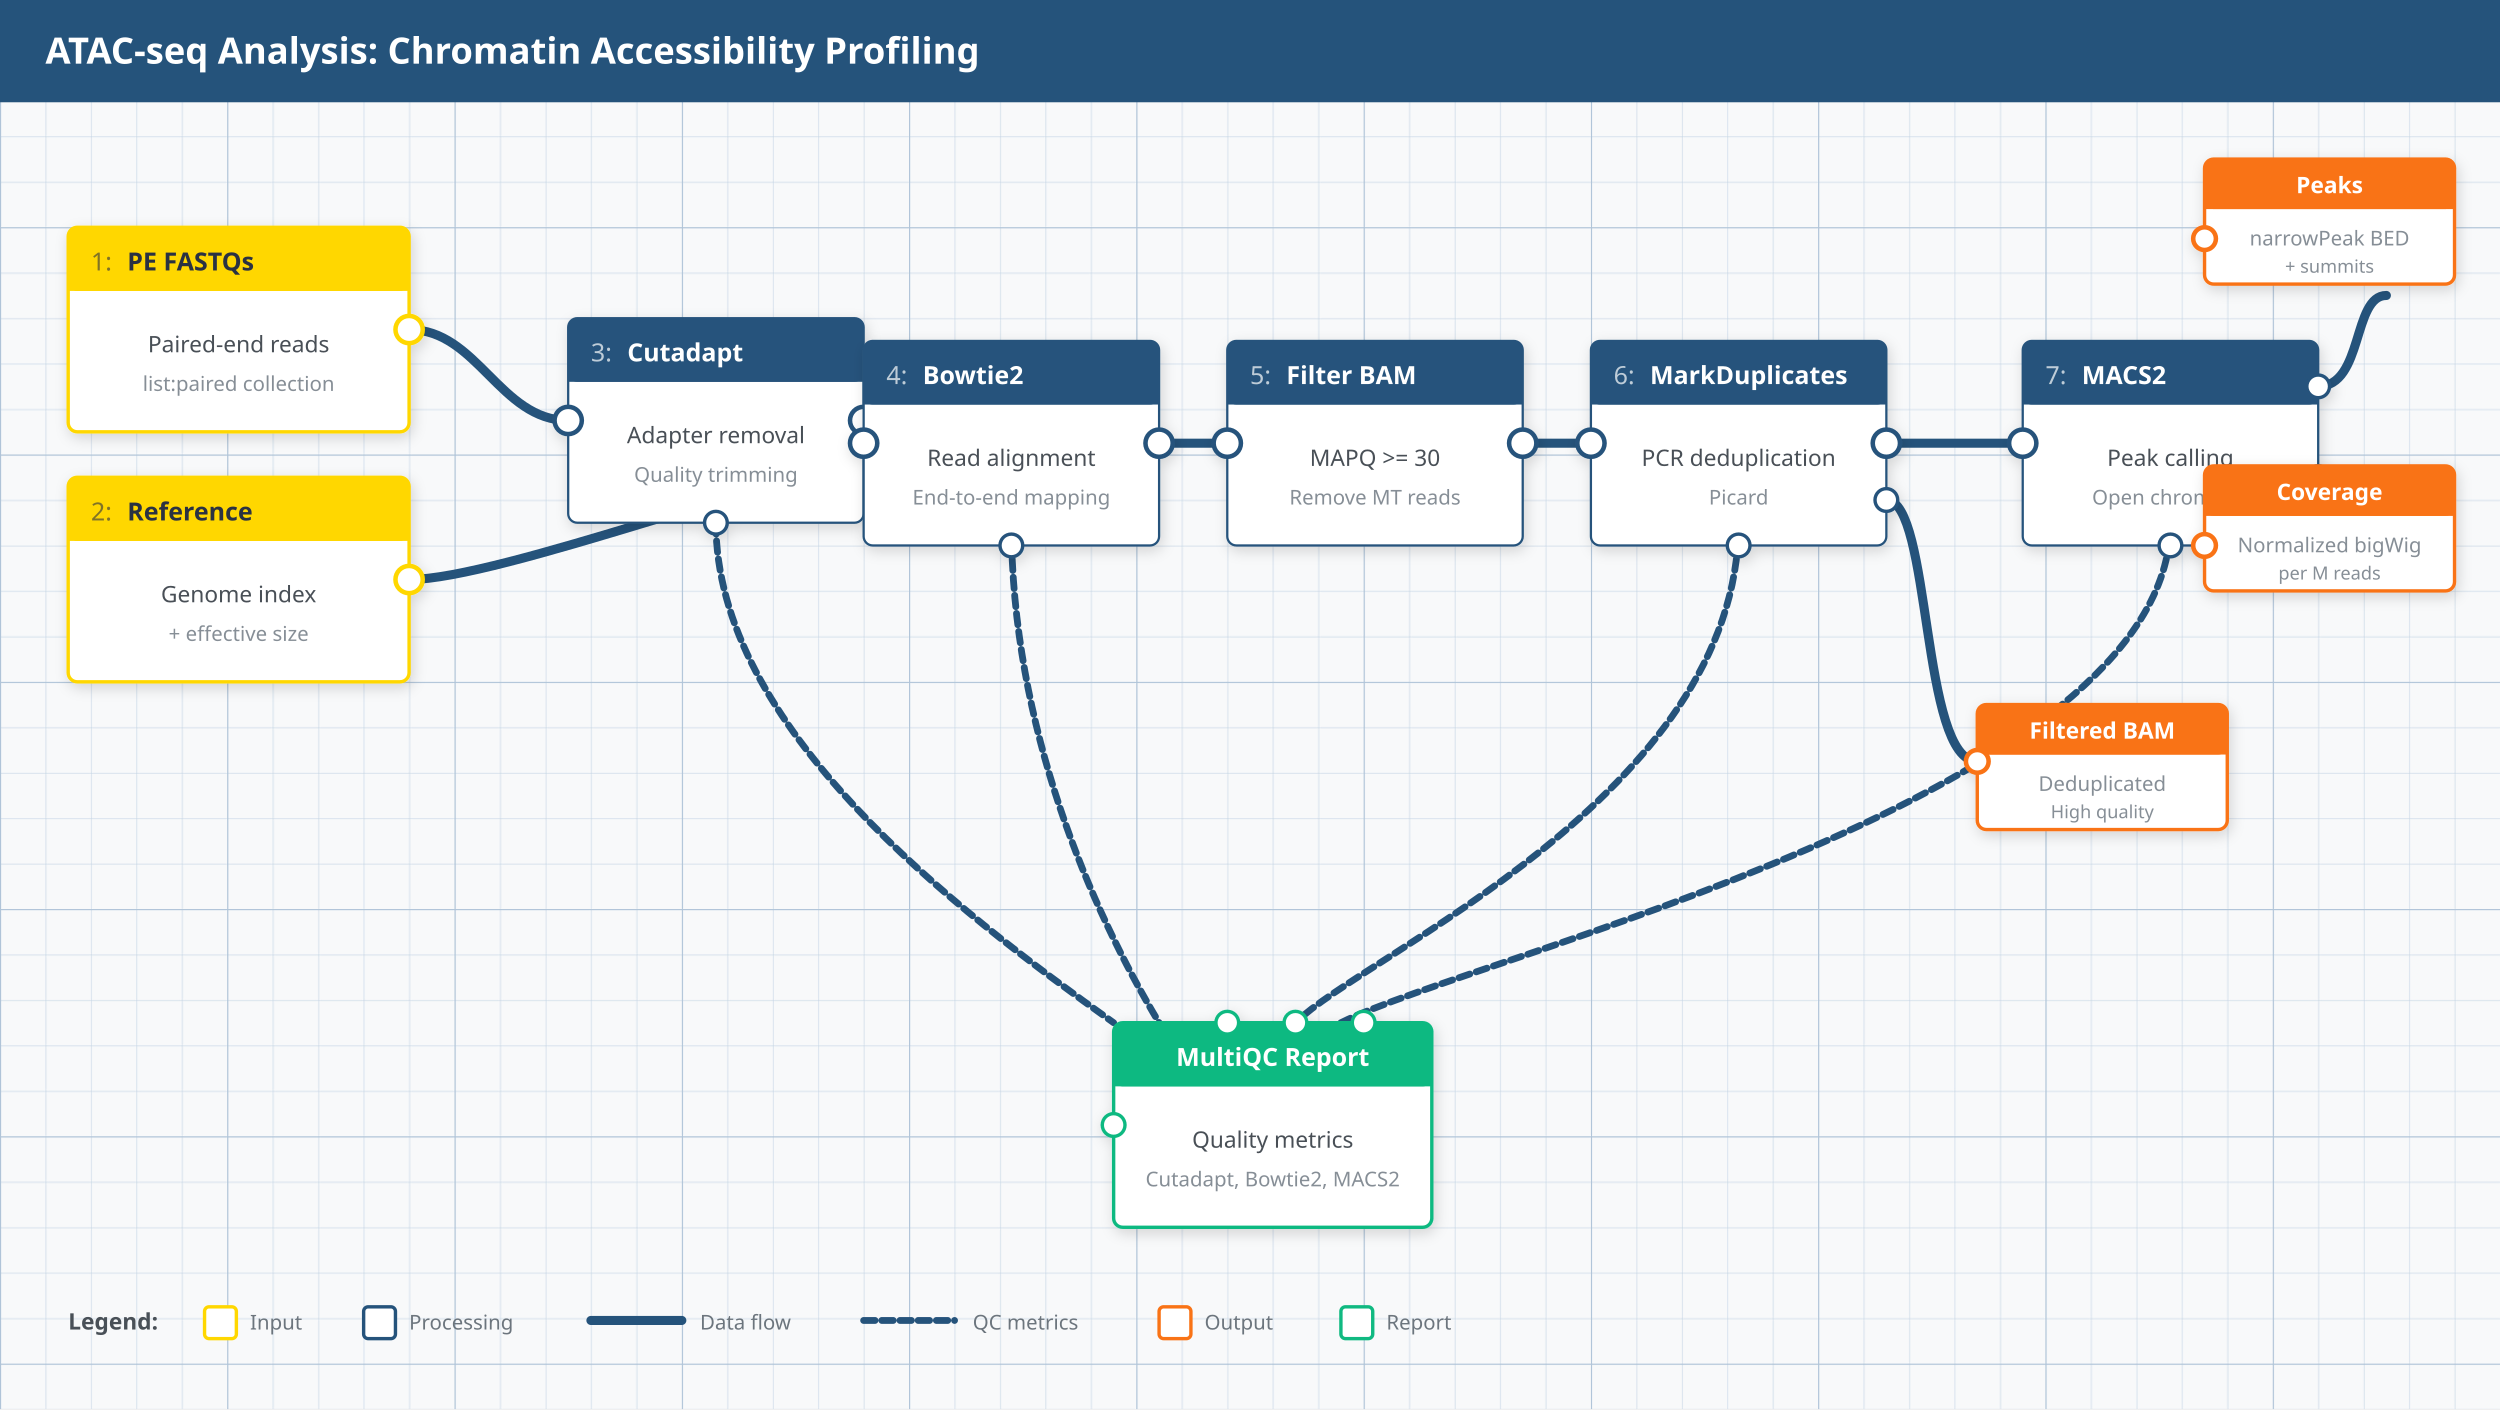
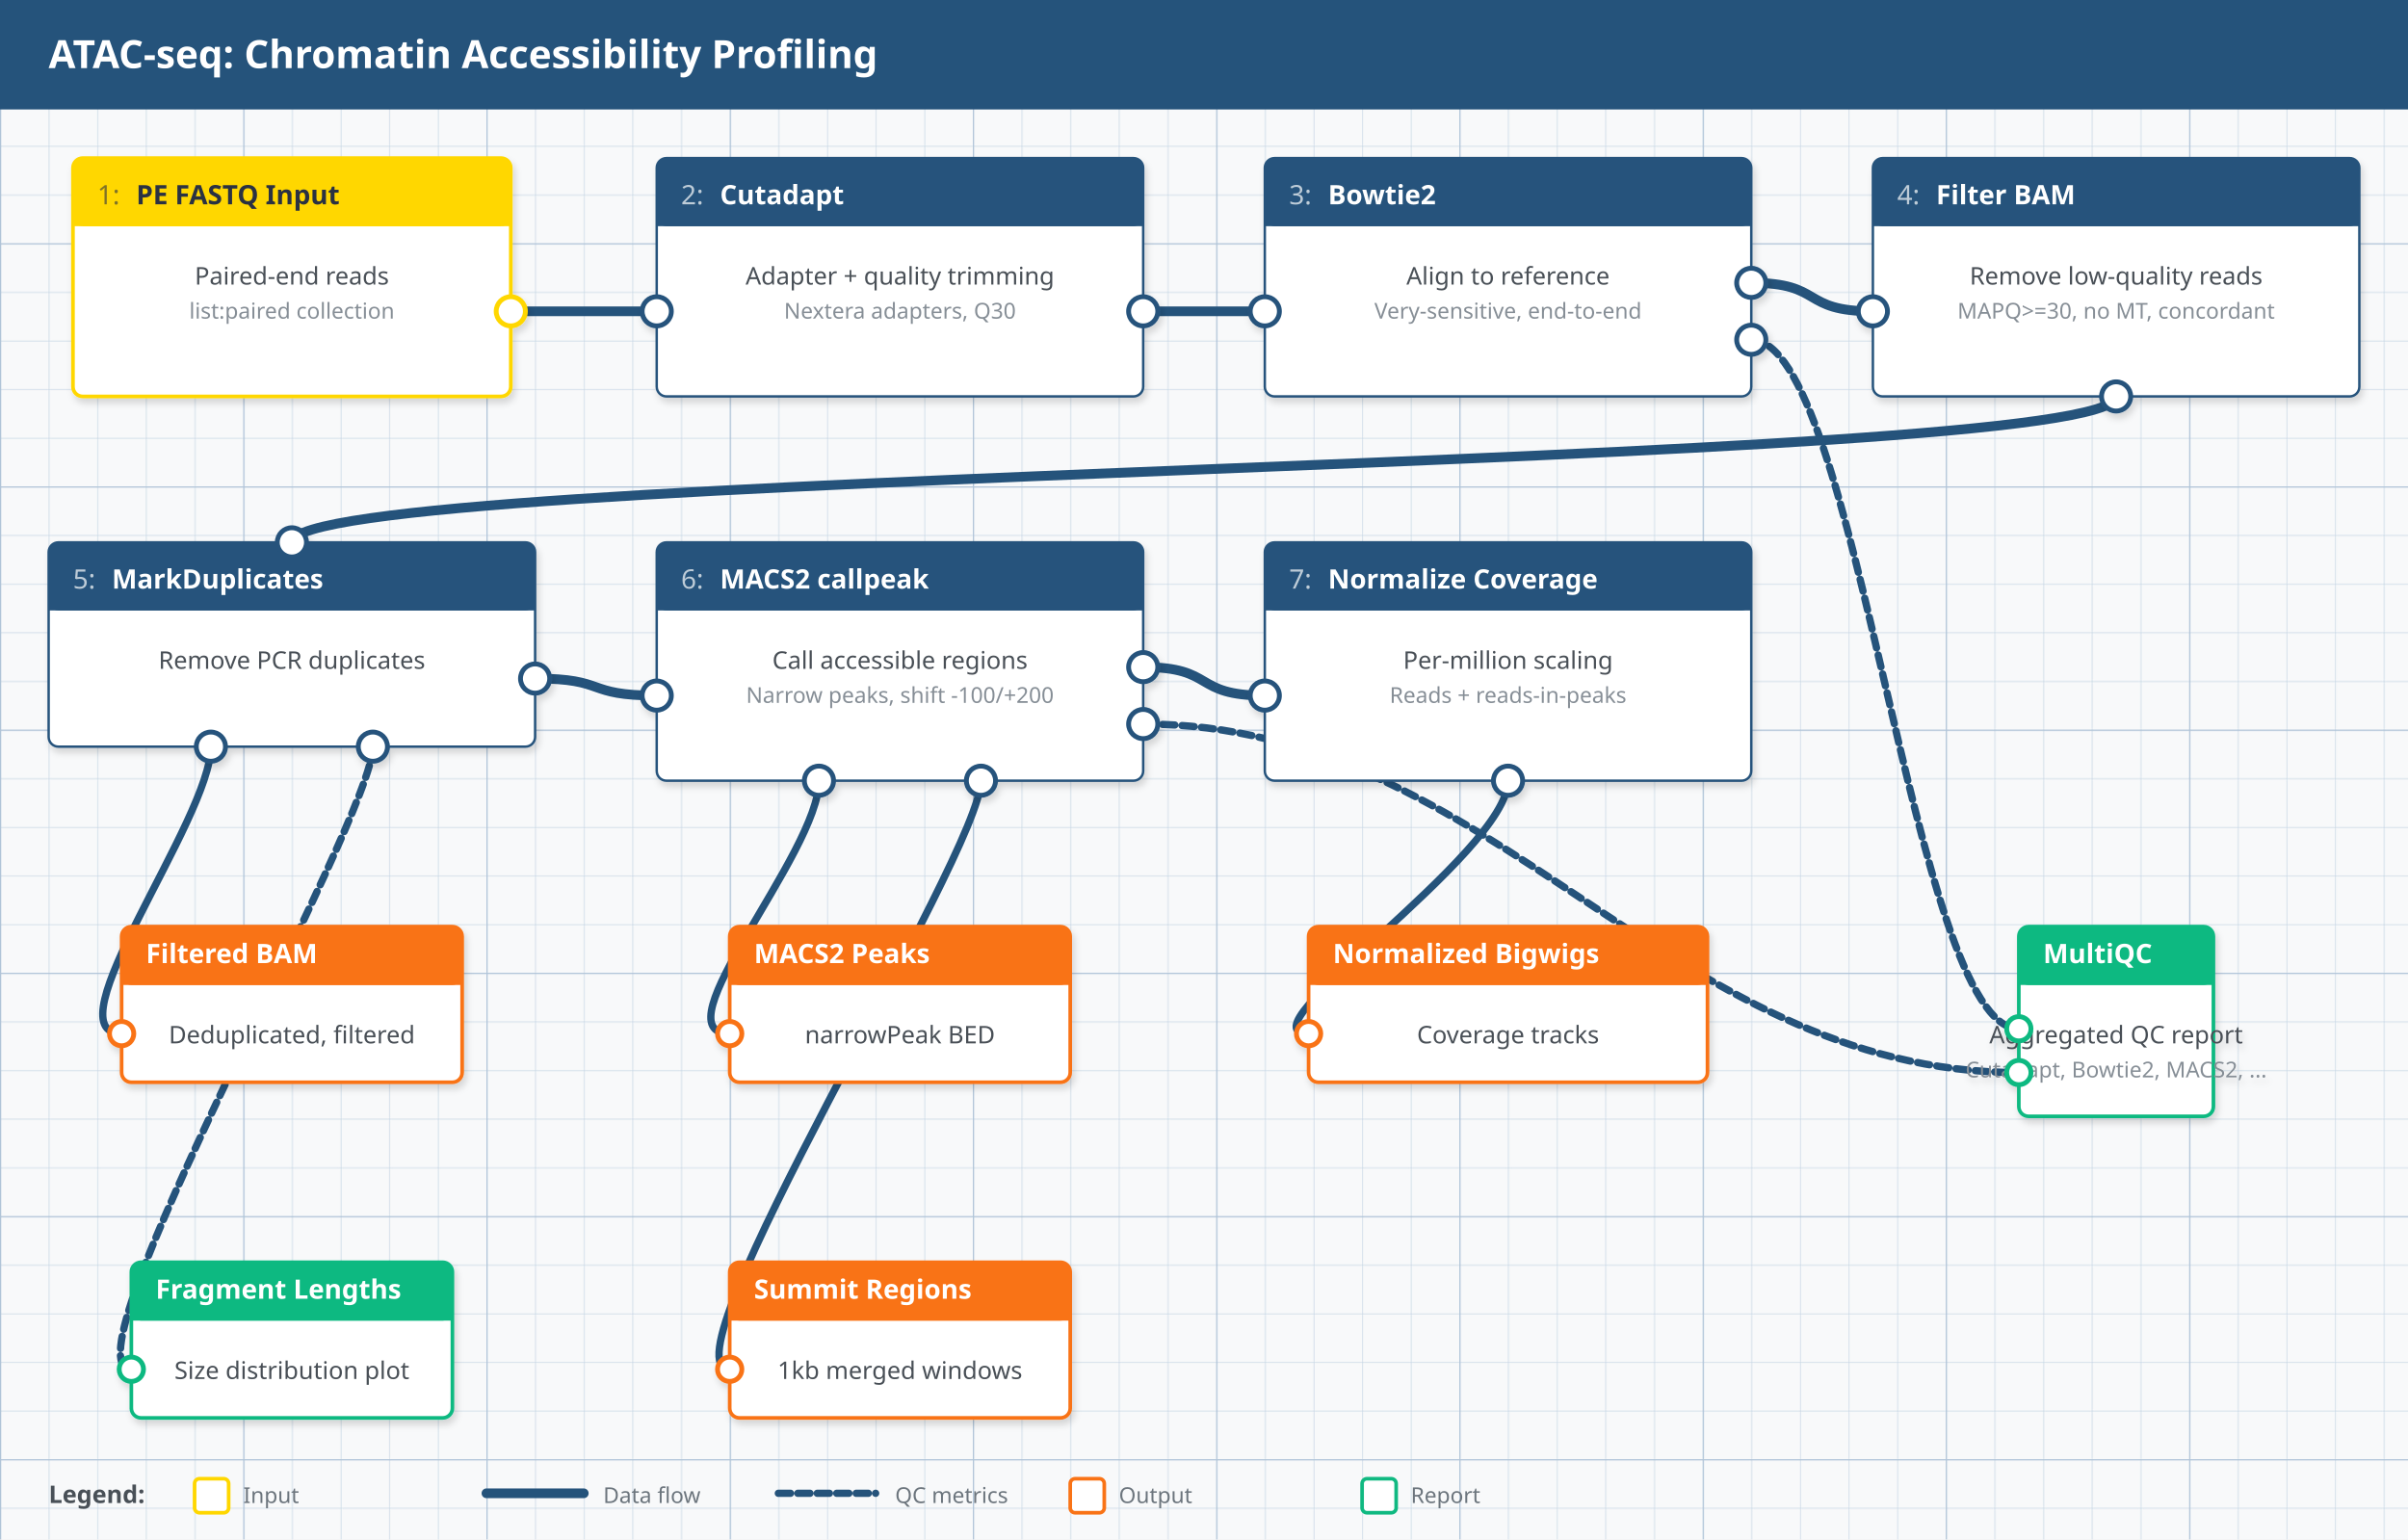
- <svg xmlns="http://www.w3.org/2000/svg" viewBox="0 0 1100 620" role="img" aria-label="ATAC-seq Chromatin Accessibility workflow diagram">
+ <svg xmlns="http://www.w3.org/2000/svg" viewBox="0 0 990 633" aria-label="ATAC-seq: Chromatin Accessibility Profiling" role="img">
  <defs>
-     <pattern id="grid" width="20" height="20" patternUnits="userSpaceOnUse">
+     <pattern id="wd-grid" width="20" height="20" patternUnits="userSpaceOnUse">
      <path d="M 20 0 L 0 0 0 20" fill="none" stroke="#c5d5e4" stroke-width="0.5" />
    </pattern>
-     <pattern id="grid-major" width="100" height="100" patternUnits="userSpaceOnUse">
-       <rect width="100" height="100" fill="url(#grid)" />
+     <pattern id="wd-grid-major" width="100" height="100" patternUnits="userSpaceOnUse">
+       <rect width="100" height="100" fill="url(#wd-grid)" />
      <path d="M 100 0 L 0 0 0 100" fill="none" stroke="#b0c4d8" stroke-width="1" />
    </pattern>
-     <style>
-       .connection {
-         stroke: #25537b;
-         stroke-width: 4;
-         fill: none;
-         stroke-linecap: round;
-       }
-       .connection-qc {
-         stroke: #25537b;
-         stroke-width: 3;
-         fill: none;
-         stroke-linecap: round;
-         stroke-dasharray: 5 3;
-       }
-       .node-card {
-         filter: drop-shadow(1px 2px 3px rgba(0,0,0,0.15));
-       }
-     </style>
+     <filter id="wd-shadow" x="-5%" y="-5%" width="115%" height="115%">
+       <feDropShadow dx="1" dy="2" stdDeviation="1.5" flood-opacity="0.15" />
+     </filter>
  </defs>
-   <rect width="1100" height="620" fill="#f8f9fa" />
-   <rect width="1100" height="620" fill="url(#grid-major)" />
-   <rect x="0" y="0" width="1100" height="45" fill="#25537b" />
-   <text x="20" y="28" font-family="system-ui, sans-serif" font-size="16" font-weight="600" fill="white">ATAC-seq Analysis: Chromatin Accessibility Profiling</text>
-   <path class="connection" d="M 180 145 C 210 145, 220 185, 250 185" />
-   <path class="connection" d="M 180 255 C 220 255, 350 205, 380 205" />
-   <path class="connection" d="M 380 185 C 395 185, 360 195, 380 195" />
-   <path class="connection" d="M 510 195 C 545 195, 505 195, 540 195" />
-   <path class="connection" d="M 670 195 C 705 195, 665 195, 700 195" />
-   <path class="connection" d="M 830 195 C 880 195, 840 195, 890 195" />
-   <path class="connection" d="M 1020 170 C 1040 170, 1035 130, 1050 130" />
-   <path class="connection" d="M 1020 210 C 1040 210, 1035 250, 1050 250" />
-   <path class="connection" d="M 830 220 C 850 220, 845 335, 870 335" />
-   <path class="connection-qc" d="M 315 230 C 315 320, 420 400, 490 450" />
-   <path class="connection-qc" d="M 445 230 C 445 320, 480 400, 510 450" />
-   <path class="connection-qc" d="M 765 230 C 765 350, 600 420, 570 450" />
-   <path class="connection-qc" d="M 955 230 C 955 350, 650 420, 590 450" />
-   <g class="node-card" transform="translate(30, 100)">
-     <rect width="150" height="90" rx="4" fill="white" stroke="#ffd700" stroke-width="1.5" />
-     <rect width="150" height="28" rx="4" fill="#ffd700" />
-     <rect x="0" y="24" width="150" height="4" fill="#ffd700" />
+   <rect width="990" height="633" fill="#f8f9fa" />
+   <rect width="990" height="633" fill="url(#wd-grid-major)" />
+   <rect x="0" y="0" width="990" height="45" fill="#25537b" />
+   <text x="20" y="28" font-family="system-ui, sans-serif" font-size="16" font-weight="600" fill="white">ATAC-seq: Chromatin Accessibility Profiling</text>
+   <path d="M 210.0 128.0 C 240.0 128.0, 240.0 128.0, 270.0 128.0" stroke="#25537b" fill="none" stroke-linecap="round" stroke-width="4" />
+   <path d="M 470.0 128.0 C 500.0 128.0, 490.0 128.0, 520.0 128.0" stroke="#25537b" fill="none" stroke-linecap="round" stroke-width="4" />
+   <path d="M 720.0 116.3 C 750.0 116.3, 740.0 128.0, 770.0 128.0" stroke="#25537b" fill="none" stroke-linecap="round" stroke-width="4" />
+   <path d="M 870.0 163.0 C 870.0 193.0, 120.0 193.0, 120.0 223.0" stroke="#25537b" fill="none" stroke-linecap="round" stroke-width="4" />
+   <path d="M 220.0 279.0 C 250.0 279.0, 240.0 286.0, 270.0 286.0" stroke="#25537b" fill="none" stroke-linecap="round" stroke-width="4" />
+   <path d="M 470.0 274.3 C 500.0 274.3, 490.0 286.0, 520.0 286.0" stroke="#25537b" fill="none" stroke-linecap="round" stroke-width="4" />
+   <path d="M 86.7 307.0 C 86.7 337.0, 20.0 425.0, 50.0 425.0" stroke="#25537b" fill="none" stroke-linecap="round" stroke-width="3" />
+   <path d="M 336.7 321.0 C 336.7 351.0, 270.0 425.0, 300.0 425.0" stroke="#25537b" fill="none" stroke-linecap="round" stroke-width="3" />
+   <path d="M 620.0 321.0 C 620.0 351.0, 508.0 425.0, 538.0 425.0" stroke="#25537b" fill="none" stroke-linecap="round" stroke-width="3" />
+   <path d="M 153.3 307.0 C 153.3 337.0, 24.0 563.0, 54.0 563.0" stroke="#25537b" fill="none" stroke-linecap="round" stroke-width="3" stroke-dasharray="5 3" />
+   <path d="M 403.3 321.0 C 403.3 351.0, 270.0 563.0, 300.0 563.0" stroke="#25537b" fill="none" stroke-linecap="round" stroke-width="3" />
+   <path d="M 720.0 139.7 C 764.0 139.7, 786.0 423.0, 830.0 423.0" stroke="#25537b" fill="none" stroke-linecap="round" stroke-width="3" stroke-dasharray="5 3" />
+   <path d="M 470.0 297.7 C 614.0 297.7, 686.0 441.0, 830.0 441.0" stroke="#25537b" fill="none" stroke-linecap="round" stroke-width="3" stroke-dasharray="5 3" />
+   <g filter="url(#wd-shadow)" transform="translate(30.0, 65.0)">
+     <rect width="180.0" height="98.0" rx="4" fill="white" stroke="#ffd700" stroke-width="1.5" />
+     <rect width="180.0" height="28" rx="4" fill="#ffd700" />
+     <rect x="0" y="24" width="180.0" height="4" fill="#ffd700" />
    <text x="10" y="19" font-family="system-ui, sans-serif" font-size="11" fill="rgba(44,49,67,0.6)">1:</text>
-     <text x="26" y="19" font-family="system-ui, sans-serif" font-size="11" font-weight="600" fill="#2C3143">PE FASTQs</text>
-     <text x="75" y="55" text-anchor="middle" font-family="system-ui, sans-serif" font-size="10" fill="#495057">Paired-end reads</text>
-     <text x="75" y="72" text-anchor="middle" font-family="system-ui, sans-serif" font-size="9" fill="#868e96">list:paired collection</text>
-     <circle cx="150" cy="45" r="6" fill="white" stroke="#ffd700" stroke-width="2" />
+     <text x="26" y="19" font-family="system-ui, sans-serif" font-size="11" font-weight="600" fill="#2C3143">PE FASTQ Input</text>
+     <text x="90.0" y="52" text-anchor="middle" font-family="system-ui, sans-serif" font-size="10" fill="#495057">Paired-end reads</text>
+     <text x="90.0" y="66" text-anchor="middle" font-family="system-ui, sans-serif" font-size="9" fill="#868e96">list:paired collection</text>
+     <circle cx="180.0" cy="63.0" r="6" fill="white" stroke="#ffd700" stroke-width="2" />
  </g>
-   <g class="node-card" transform="translate(30, 210)">
-     <rect width="150" height="90" rx="4" fill="white" stroke="#ffd700" stroke-width="1.5" />
-     <rect width="150" height="28" rx="4" fill="#ffd700" />
-     <rect x="0" y="24" width="150" height="4" fill="#ffd700" />
-     <text x="10" y="19" font-family="system-ui, sans-serif" font-size="11" fill="rgba(44,49,67,0.6)">2:</text>
-     <text x="26" y="19" font-family="system-ui, sans-serif" font-size="11" font-weight="600" fill="#2C3143">Reference</text>
-     <text x="75" y="55" text-anchor="middle" font-family="system-ui, sans-serif" font-size="10" fill="#495057">Genome index</text>
-     <text x="75" y="72" text-anchor="middle" font-family="system-ui, sans-serif" font-size="9" fill="#868e96">+ effective size</text>
-     <circle cx="150" cy="45" r="6" fill="white" stroke="#ffd700" stroke-width="2" />
+   <g filter="url(#wd-shadow)" transform="translate(270.0, 65.0)">
+     <rect width="200.0" height="98.0" rx="4" fill="white" stroke="#25537b" stroke-width="1" />
+     <rect width="200.0" height="28" rx="4" fill="#25537b" />
+     <rect x="0" y="24" width="200.0" height="4" fill="#25537b" />
+     <text x="10" y="19" font-family="system-ui, sans-serif" font-size="11" fill="rgba(255,255,255,0.7)">2:</text>
+     <text x="26" y="19" font-family="system-ui, sans-serif" font-size="11" font-weight="600" fill="white">Cutadapt</text>
+     <text x="100.0" y="52" text-anchor="middle" font-family="system-ui, sans-serif" font-size="10" fill="#495057">Adapter + quality trimming</text>
+     <text x="100.0" y="66" text-anchor="middle" font-family="system-ui, sans-serif" font-size="9" fill="#868e96">Nextera adapters, Q30</text>
+     <circle cx="0.0" cy="63.0" r="6" fill="white" stroke="#25537b" stroke-width="2" />
+     <circle cx="200.0" cy="63.0" r="6" fill="white" stroke="#25537b" stroke-width="2" />
  </g>
-   <g class="node-card" transform="translate(250, 140)">
-     <rect width="130" height="90" rx="4" fill="white" stroke="#25537b" stroke-width="1" />
-     <rect width="130" height="28" rx="4" fill="#25537b" />
-     <rect x="0" y="24" width="130" height="4" fill="#25537b" />
+   <g filter="url(#wd-shadow)" transform="translate(520.0, 65.0)">
+     <rect width="200.0" height="98.0" rx="4" fill="white" stroke="#25537b" stroke-width="1" />
+     <rect width="200.0" height="28" rx="4" fill="#25537b" />
+     <rect x="0" y="24" width="200.0" height="4" fill="#25537b" />
    <text x="10" y="19" font-family="system-ui, sans-serif" font-size="11" fill="rgba(255,255,255,0.7)">3:</text>
-     <text x="26" y="19" font-family="system-ui, sans-serif" font-size="11" font-weight="600" fill="white">Cutadapt</text>
-     <text x="65" y="55" text-anchor="middle" font-family="system-ui, sans-serif" font-size="10" fill="#495057">Adapter removal</text>
-     <text x="65" y="72" text-anchor="middle" font-family="system-ui, sans-serif" font-size="9" fill="#868e96">Quality trimming</text>
-     <circle cx="0" cy="45" r="6" fill="white" stroke="#25537b" stroke-width="2" />
-     <circle cx="130" cy="45" r="6" fill="white" stroke="#25537b" stroke-width="2" />
-     <circle cx="65" cy="90" r="5" fill="white" stroke="#25537b" stroke-width="1.5" />
+     <text x="26" y="19" font-family="system-ui, sans-serif" font-size="11" font-weight="600" fill="white">Bowtie2</text>
+     <text x="100.0" y="52" text-anchor="middle" font-family="system-ui, sans-serif" font-size="10" fill="#495057">Align to reference</text>
+     <text x="100.0" y="66" text-anchor="middle" font-family="system-ui, sans-serif" font-size="9" fill="#868e96">Very-sensitive, end-to-end</text>
+     <circle cx="0.0" cy="63.0" r="6" fill="white" stroke="#25537b" stroke-width="2" />
+     <circle cx="200.0" cy="51.3" r="6" fill="white" stroke="#25537b" stroke-width="2" />
+     <circle cx="200.0" cy="74.7" r="6" fill="white" stroke="#25537b" stroke-width="2" />
  </g>
-   <g class="node-card" transform="translate(380, 150)">
-     <rect width="130" height="90" rx="4" fill="white" stroke="#25537b" stroke-width="1" />
-     <rect width="130" height="28" rx="4" fill="#25537b" />
-     <rect x="0" y="24" width="130" height="4" fill="#25537b" />
+   <g filter="url(#wd-shadow)" transform="translate(770.0, 65.0)">
+     <rect width="200.0" height="98.0" rx="4" fill="white" stroke="#25537b" stroke-width="1" />
+     <rect width="200.0" height="28" rx="4" fill="#25537b" />
+     <rect x="0" y="24" width="200.0" height="4" fill="#25537b" />
    <text x="10" y="19" font-family="system-ui, sans-serif" font-size="11" fill="rgba(255,255,255,0.7)">4:</text>
-     <text x="26" y="19" font-family="system-ui, sans-serif" font-size="11" font-weight="600" fill="white">Bowtie2</text>
-     <text x="65" y="55" text-anchor="middle" font-family="system-ui, sans-serif" font-size="10" fill="#495057">Read alignment</text>
-     <text x="65" y="72" text-anchor="middle" font-family="system-ui, sans-serif" font-size="9" fill="#868e96">End-to-end mapping</text>
-     <circle cx="0" cy="45" r="6" fill="white" stroke="#25537b" stroke-width="2" />
-     <circle cx="130" cy="45" r="6" fill="white" stroke="#25537b" stroke-width="2" />
-     <circle cx="65" cy="90" r="5" fill="white" stroke="#25537b" stroke-width="1.5" />
+     <text x="26" y="19" font-family="system-ui, sans-serif" font-size="11" font-weight="600" fill="white">Filter BAM</text>
+     <text x="100.0" y="52" text-anchor="middle" font-family="system-ui, sans-serif" font-size="10" fill="#495057">Remove low-quality reads</text>
+     <text x="100.0" y="66" text-anchor="middle" font-family="system-ui, sans-serif" font-size="9" fill="#868e96">MAPQ&gt;=30, no MT, concordant</text>
+     <circle cx="0.0" cy="63.0" r="6" fill="white" stroke="#25537b" stroke-width="2" />
+     <circle cx="100.0" cy="98.0" r="6" fill="white" stroke="#25537b" stroke-width="2" />
  </g>
-   <g class="node-card" transform="translate(540, 150)">
-     <rect width="130" height="90" rx="4" fill="white" stroke="#25537b" stroke-width="1" />
-     <rect width="130" height="28" rx="4" fill="#25537b" />
-     <rect x="0" y="24" width="130" height="4" fill="#25537b" />
+   <g filter="url(#wd-shadow)" transform="translate(20.0, 223.0)">
+     <rect width="200.0" height="84.0" rx="4" fill="white" stroke="#25537b" stroke-width="1" />
+     <rect width="200.0" height="28" rx="4" fill="#25537b" />
+     <rect x="0" y="24" width="200.0" height="4" fill="#25537b" />
    <text x="10" y="19" font-family="system-ui, sans-serif" font-size="11" fill="rgba(255,255,255,0.7)">5:</text>
-     <text x="26" y="19" font-family="system-ui, sans-serif" font-size="11" font-weight="600" fill="white">Filter BAM</text>
-     <text x="65" y="55" text-anchor="middle" font-family="system-ui, sans-serif" font-size="10" fill="#495057">MAPQ &gt;= 30</text>
-     <text x="65" y="72" text-anchor="middle" font-family="system-ui, sans-serif" font-size="9" fill="#868e96">Remove MT reads</text>
-     <circle cx="0" cy="45" r="6" fill="white" stroke="#25537b" stroke-width="2" />
-     <circle cx="130" cy="45" r="6" fill="white" stroke="#25537b" stroke-width="2" />
+     <text x="26" y="19" font-family="system-ui, sans-serif" font-size="11" font-weight="600" fill="white">MarkDuplicates</text>
+     <text x="100.0" y="52" text-anchor="middle" font-family="system-ui, sans-serif" font-size="10" fill="#495057">Remove PCR duplicates</text>
+     <circle cx="100.0" cy="0.0" r="6" fill="white" stroke="#25537b" stroke-width="2" />
+     <circle cx="200.0" cy="56.0" r="6" fill="white" stroke="#25537b" stroke-width="2" />
+     <circle cx="66.7" cy="84.0" r="6" fill="white" stroke="#25537b" stroke-width="2" />
+     <circle cx="133.3" cy="84.0" r="6" fill="white" stroke="#25537b" stroke-width="2" />
  </g>
-   <g class="node-card" transform="translate(700, 150)">
-     <rect width="130" height="90" rx="4" fill="white" stroke="#25537b" stroke-width="1" />
-     <rect width="130" height="28" rx="4" fill="#25537b" />
-     <rect x="0" y="24" width="130" height="4" fill="#25537b" />
+   <g filter="url(#wd-shadow)" transform="translate(270.0, 223.0)">
+     <rect width="200.0" height="98.0" rx="4" fill="white" stroke="#25537b" stroke-width="1" />
+     <rect width="200.0" height="28" rx="4" fill="#25537b" />
+     <rect x="0" y="24" width="200.0" height="4" fill="#25537b" />
    <text x="10" y="19" font-family="system-ui, sans-serif" font-size="11" fill="rgba(255,255,255,0.7)">6:</text>
-     <text x="26" y="19" font-family="system-ui, sans-serif" font-size="11" font-weight="600" fill="white">MarkDuplicates</text>
-     <text x="65" y="55" text-anchor="middle" font-family="system-ui, sans-serif" font-size="10" fill="#495057">PCR deduplication</text>
-     <text x="65" y="72" text-anchor="middle" font-family="system-ui, sans-serif" font-size="9" fill="#868e96">Picard</text>
-     <circle cx="0" cy="45" r="6" fill="white" stroke="#25537b" stroke-width="2" />
-     <circle cx="130" cy="45" r="6" fill="white" stroke="#25537b" stroke-width="2" />
-     <circle cx="130" cy="70" r="5" fill="white" stroke="#25537b" stroke-width="1.5" />
-     <circle cx="65" cy="90" r="5" fill="white" stroke="#25537b" stroke-width="1.5" />
+     <text x="26" y="19" font-family="system-ui, sans-serif" font-size="11" font-weight="600" fill="white">MACS2 callpeak</text>
+     <text x="100.0" y="52" text-anchor="middle" font-family="system-ui, sans-serif" font-size="10" fill="#495057">Call accessible regions</text>
+     <text x="100.0" y="66" text-anchor="middle" font-family="system-ui, sans-serif" font-size="9" fill="#868e96">Narrow peaks, shift -100/+200</text>
+     <circle cx="0.0" cy="63.0" r="6" fill="white" stroke="#25537b" stroke-width="2" />
+     <circle cx="200.0" cy="51.3" r="6" fill="white" stroke="#25537b" stroke-width="2" />
+     <circle cx="66.7" cy="98.0" r="6" fill="white" stroke="#25537b" stroke-width="2" />
+     <circle cx="133.3" cy="98.0" r="6" fill="white" stroke="#25537b" stroke-width="2" />
+     <circle cx="200.0" cy="74.7" r="6" fill="white" stroke="#25537b" stroke-width="2" />
  </g>
-   <g class="node-card" transform="translate(890, 150)">
-     <rect width="130" height="90" rx="4" fill="white" stroke="#25537b" stroke-width="1" />
-     <rect width="130" height="28" rx="4" fill="#25537b" />
-     <rect x="0" y="24" width="130" height="4" fill="#25537b" />
+   <g filter="url(#wd-shadow)" transform="translate(520.0, 223.0)">
+     <rect width="200.0" height="98.0" rx="4" fill="white" stroke="#25537b" stroke-width="1" />
+     <rect width="200.0" height="28" rx="4" fill="#25537b" />
+     <rect x="0" y="24" width="200.0" height="4" fill="#25537b" />
    <text x="10" y="19" font-family="system-ui, sans-serif" font-size="11" fill="rgba(255,255,255,0.7)">7:</text>
-     <text x="26" y="19" font-family="system-ui, sans-serif" font-size="11" font-weight="600" fill="white">MACS2</text>
-     <text x="65" y="55" text-anchor="middle" font-family="system-ui, sans-serif" font-size="10" fill="#495057">Peak calling</text>
-     <text x="65" y="72" text-anchor="middle" font-family="system-ui, sans-serif" font-size="9" fill="#868e96">Open chromatin</text>
-     <circle cx="0" cy="45" r="6" fill="white" stroke="#25537b" stroke-width="2" />
-     <circle cx="130" cy="20" r="5" fill="white" stroke="#25537b" stroke-width="1.5" />
-     <circle cx="130" cy="60" r="5" fill="white" stroke="#25537b" stroke-width="1.5" />
-     <circle cx="65" cy="90" r="5" fill="white" stroke="#25537b" stroke-width="1.5" />
+     <text x="26" y="19" font-family="system-ui, sans-serif" font-size="11" font-weight="600" fill="white">Normalize Coverage</text>
+     <text x="100.0" y="52" text-anchor="middle" font-family="system-ui, sans-serif" font-size="10" fill="#495057">Per-million scaling</text>
+     <text x="100.0" y="66" text-anchor="middle" font-family="system-ui, sans-serif" font-size="9" fill="#868e96">Reads + reads-in-peaks</text>
+     <circle cx="0.0" cy="63.0" r="6" fill="white" stroke="#25537b" stroke-width="2" />
+     <circle cx="100.0" cy="98.0" r="6" fill="white" stroke="#25537b" stroke-width="2" />
  </g>
-   <g class="node-card" transform="translate(970, 70)">
-     <rect width="110" height="55" rx="4" fill="white" stroke="#f97316" stroke-width="1.5" />
-     <rect width="110" height="22" rx="4" fill="#f97316" />
-     <rect x="0" y="18" width="110" height="4" fill="#f97316" />
-     <text x="55" y="15" text-anchor="middle" font-family="system-ui, sans-serif" font-size="10" font-weight="600" fill="white">Peaks</text>
-     <text x="55" y="38" text-anchor="middle" font-family="system-ui, sans-serif" font-size="9" fill="#868e96">narrowPeak BED</text>
-     <text x="55" y="50" text-anchor="middle" font-family="system-ui, sans-serif" font-size="8" fill="#868e96">+ summits</text>
-     <circle cx="0" cy="35" r="5" fill="white" stroke="#f97316" stroke-width="2" />
+   <g filter="url(#wd-shadow)" transform="translate(830.0, 381.0)">
+     <rect width="80.0" height="78.0" rx="4" fill="white" stroke="#10b981" stroke-width="1.5" />
+     <rect width="80.0" height="24" rx="4" fill="#10b981" />
+     <rect x="0" y="20" width="80.0" height="4" fill="#10b981" />
+     <text x="10" y="15" font-family="system-ui, sans-serif" font-size="11" font-weight="600" fill="white">MultiQC</text>
+     <text x="40.0" y="48" text-anchor="middle" font-family="system-ui, sans-serif" font-size="10" fill="#495057">Aggregated QC report</text>
+     <text x="40.0" y="62" text-anchor="middle" font-family="system-ui, sans-serif" font-size="9" fill="#868e96">Cutadapt, Bowtie2, MACS2, ...</text>
+     <circle cx="0.0" cy="42.0" r="5" fill="white" stroke="#10b981" stroke-width="2" />
+     <circle cx="0.0" cy="60.0" r="5" fill="white" stroke="#10b981" stroke-width="2" />
  </g>
-   <g class="node-card" transform="translate(970, 205)">
-     <rect width="110" height="55" rx="4" fill="white" stroke="#f97316" stroke-width="1.5" />
-     <rect width="110" height="22" rx="4" fill="#f97316" />
-     <rect x="0" y="18" width="110" height="4" fill="#f97316" />
-     <text x="55" y="15" text-anchor="middle" font-family="system-ui, sans-serif" font-size="10" font-weight="600" fill="white">Coverage</text>
-     <text x="55" y="38" text-anchor="middle" font-family="system-ui, sans-serif" font-size="9" fill="#868e96">Normalized bigWig</text>
-     <text x="55" y="50" text-anchor="middle" font-family="system-ui, sans-serif" font-size="8" fill="#868e96">per M reads</text>
-     <circle cx="0" cy="35" r="5" fill="white" stroke="#f97316" stroke-width="2" />
+   <g filter="url(#wd-shadow)" transform="translate(50.0, 381.0)">
+     <rect width="140.0" height="64.0" rx="4" fill="white" stroke="#f97316" stroke-width="1.5" />
+     <rect width="140.0" height="24" rx="4" fill="#f97316" />
+     <rect x="0" y="20" width="140.0" height="4" fill="#f97316" />
+     <text x="10" y="15" font-family="system-ui, sans-serif" font-size="11" font-weight="600" fill="white">Filtered BAM</text>
+     <text x="70.0" y="48" text-anchor="middle" font-family="system-ui, sans-serif" font-size="10" fill="#495057">Deduplicated, filtered</text>
+     <circle cx="0.0" cy="44.0" r="5" fill="white" stroke="#f97316" stroke-width="2" />
  </g>
-   <g class="node-card" transform="translate(870, 310)">
-     <rect width="110" height="55" rx="4" fill="white" stroke="#f97316" stroke-width="1.5" />
-     <rect width="110" height="22" rx="4" fill="#f97316" />
-     <rect x="0" y="18" width="110" height="4" fill="#f97316" />
-     <text x="55" y="15" text-anchor="middle" font-family="system-ui, sans-serif" font-size="10" font-weight="600" fill="white">Filtered BAM</text>
-     <text x="55" y="38" text-anchor="middle" font-family="system-ui, sans-serif" font-size="9" fill="#868e96">Deduplicated</text>
-     <text x="55" y="50" text-anchor="middle" font-family="system-ui, sans-serif" font-size="8" fill="#868e96">High quality</text>
-     <circle cx="0" cy="25" r="5" fill="white" stroke="#f97316" stroke-width="2" />
+   <g filter="url(#wd-shadow)" transform="translate(300.0, 381.0)">
+     <rect width="140.0" height="64.0" rx="4" fill="white" stroke="#f97316" stroke-width="1.5" />
+     <rect width="140.0" height="24" rx="4" fill="#f97316" />
+     <rect x="0" y="20" width="140.0" height="4" fill="#f97316" />
+     <text x="10" y="15" font-family="system-ui, sans-serif" font-size="11" font-weight="600" fill="white">MACS2 Peaks</text>
+     <text x="70.0" y="48" text-anchor="middle" font-family="system-ui, sans-serif" font-size="10" fill="#495057">narrowPeak BED</text>
+     <circle cx="0.0" cy="44.0" r="5" fill="white" stroke="#f97316" stroke-width="2" />
  </g>
-   <g class="node-card" transform="translate(490, 450)">
-     <rect width="140" height="90" rx="4" fill="white" stroke="#10b981" stroke-width="1.5" />
-     <rect width="140" height="28" rx="4" fill="#10b981" />
-     <rect x="0" y="24" width="140" height="4" fill="#10b981" />
-     <text x="70" y="19" text-anchor="middle" font-family="system-ui, sans-serif" font-size="11" font-weight="600" fill="white">MultiQC Report</text>
-     <text x="70" y="55" text-anchor="middle" font-family="system-ui, sans-serif" font-size="10" fill="#495057">Quality metrics</text>
-     <text x="70" y="72" text-anchor="middle" font-family="system-ui, sans-serif" font-size="9" fill="#868e96">Cutadapt, Bowtie2, MACS2</text>
-     <circle cx="0" cy="45" r="5" fill="white" stroke="#10b981" stroke-width="1.5" />
-     <circle cx="50" cy="0" r="5" fill="white" stroke="#10b981" stroke-width="1.5" />
-     <circle cx="80" cy="0" r="5" fill="white" stroke="#10b981" stroke-width="1.5" />
-     <circle cx="110" cy="0" r="5" fill="white" stroke="#10b981" stroke-width="1.5" />
+   <g filter="url(#wd-shadow)" transform="translate(538.0, 381.0)">
+     <rect width="164.0" height="64.0" rx="4" fill="white" stroke="#f97316" stroke-width="1.5" />
+     <rect width="164.0" height="24" rx="4" fill="#f97316" />
+     <rect x="0" y="20" width="164.0" height="4" fill="#f97316" />
+     <text x="10" y="15" font-family="system-ui, sans-serif" font-size="11" font-weight="600" fill="white">Normalized Bigwigs</text>
+     <text x="82.0" y="48" text-anchor="middle" font-family="system-ui, sans-serif" font-size="10" fill="#495057">Coverage tracks</text>
+     <circle cx="0.0" cy="44.0" r="5" fill="white" stroke="#f97316" stroke-width="2" />
  </g>
-   <g transform="translate(30, 585)">
+   <g filter="url(#wd-shadow)" transform="translate(54.0, 519.0)">
+     <rect width="132.0" height="64.0" rx="4" fill="white" stroke="#10b981" stroke-width="1.5" />
+     <rect width="132.0" height="24" rx="4" fill="#10b981" />
+     <rect x="0" y="20" width="132.0" height="4" fill="#10b981" />
+     <text x="10" y="15" font-family="system-ui, sans-serif" font-size="11" font-weight="600" fill="white">Fragment Lengths</text>
+     <text x="66.0" y="48" text-anchor="middle" font-family="system-ui, sans-serif" font-size="10" fill="#495057">Size distribution plot</text>
+     <circle cx="0.0" cy="44.0" r="5" fill="white" stroke="#10b981" stroke-width="2" />
+   </g>
+   <g filter="url(#wd-shadow)" transform="translate(300.0, 519.0)">
+     <rect width="140.0" height="64.0" rx="4" fill="white" stroke="#f97316" stroke-width="1.5" />
+     <rect width="140.0" height="24" rx="4" fill="#f97316" />
+     <rect x="0" y="20" width="140.0" height="4" fill="#f97316" />
+     <text x="10" y="15" font-family="system-ui, sans-serif" font-size="11" font-weight="600" fill="white">Summit Regions</text>
+     <text x="70.0" y="48" text-anchor="middle" font-family="system-ui, sans-serif" font-size="10" fill="#495057">1kb merged windows</text>
+     <circle cx="0.0" cy="44.0" r="5" fill="white" stroke="#f97316" stroke-width="2" />
+   </g>
+   <g transform="translate(20, 618)">
    <text x="0" y="0" font-family="system-ui, sans-serif" font-size="10" font-weight="600" fill="#495057">Legend:</text>
    <rect x="60" y="-10" width="14" height="14" rx="2" fill="white" stroke="#ffd700" stroke-width="1.5" />
    <text x="80" y="0" font-family="system-ui, sans-serif" font-size="9" fill="#6c757d">Input</text>
-     <rect x="130" y="-10" width="14" height="14" rx="2" fill="white" stroke="#25537b" stroke-width="1.5" />
-     <text x="150" y="0" font-family="system-ui, sans-serif" font-size="9" fill="#6c757d">Processing</text>
-     <line x1="230" y1="-4" x2="270" y2="-4" stroke="#25537b" stroke-width="4" stroke-linecap="round" />
-     <text x="278" y="0" font-family="system-ui, sans-serif" font-size="9" fill="#6c757d">Data flow</text>
-     <line x1="350" y1="-4" x2="390" y2="-4" stroke="#25537b" stroke-width="3" stroke-linecap="round" stroke-dasharray="5 3" />
-     <text x="398" y="0" font-family="system-ui, sans-serif" font-size="9" fill="#6c757d">QC metrics</text>
-     <rect x="480" y="-10" width="14" height="14" rx="2" fill="white" stroke="#f97316" stroke-width="1.5" />
-     <text x="500" y="0" font-family="system-ui, sans-serif" font-size="9" fill="#6c757d">Output</text>
-     <rect x="560" y="-10" width="14" height="14" rx="2" fill="white" stroke="#10b981" stroke-width="1.5" />
-     <text x="580" y="0" font-family="system-ui, sans-serif" font-size="9" fill="#6c757d">Report</text>
+     <line x1="180" y1="-4" x2="220" y2="-4" stroke="#25537b" stroke-width="4" stroke-linecap="round" />
+     <text x="228" y="0" font-family="system-ui, sans-serif" font-size="9" fill="#6c757d">Data flow</text>
+     <line x1="300" y1="-4" x2="340" y2="-4" stroke="#25537b" stroke-width="3" stroke-linecap="round" stroke-dasharray="5 3" />
+     <text x="348" y="0" font-family="system-ui, sans-serif" font-size="9" fill="#6c757d">QC metrics</text>
+     <rect x="420" y="-10" width="14" height="14" rx="2" fill="white" stroke="#f97316" stroke-width="1.5" />
+     <text x="440" y="0" font-family="system-ui, sans-serif" font-size="9" fill="#6c757d">Output</text>
+     <rect x="540" y="-10" width="14" height="14" rx="2" fill="white" stroke="#10b981" stroke-width="1.5" />
+     <text x="560" y="0" font-family="system-ui, sans-serif" font-size="9" fill="#6c757d">Report</text>
  </g>
</svg>
